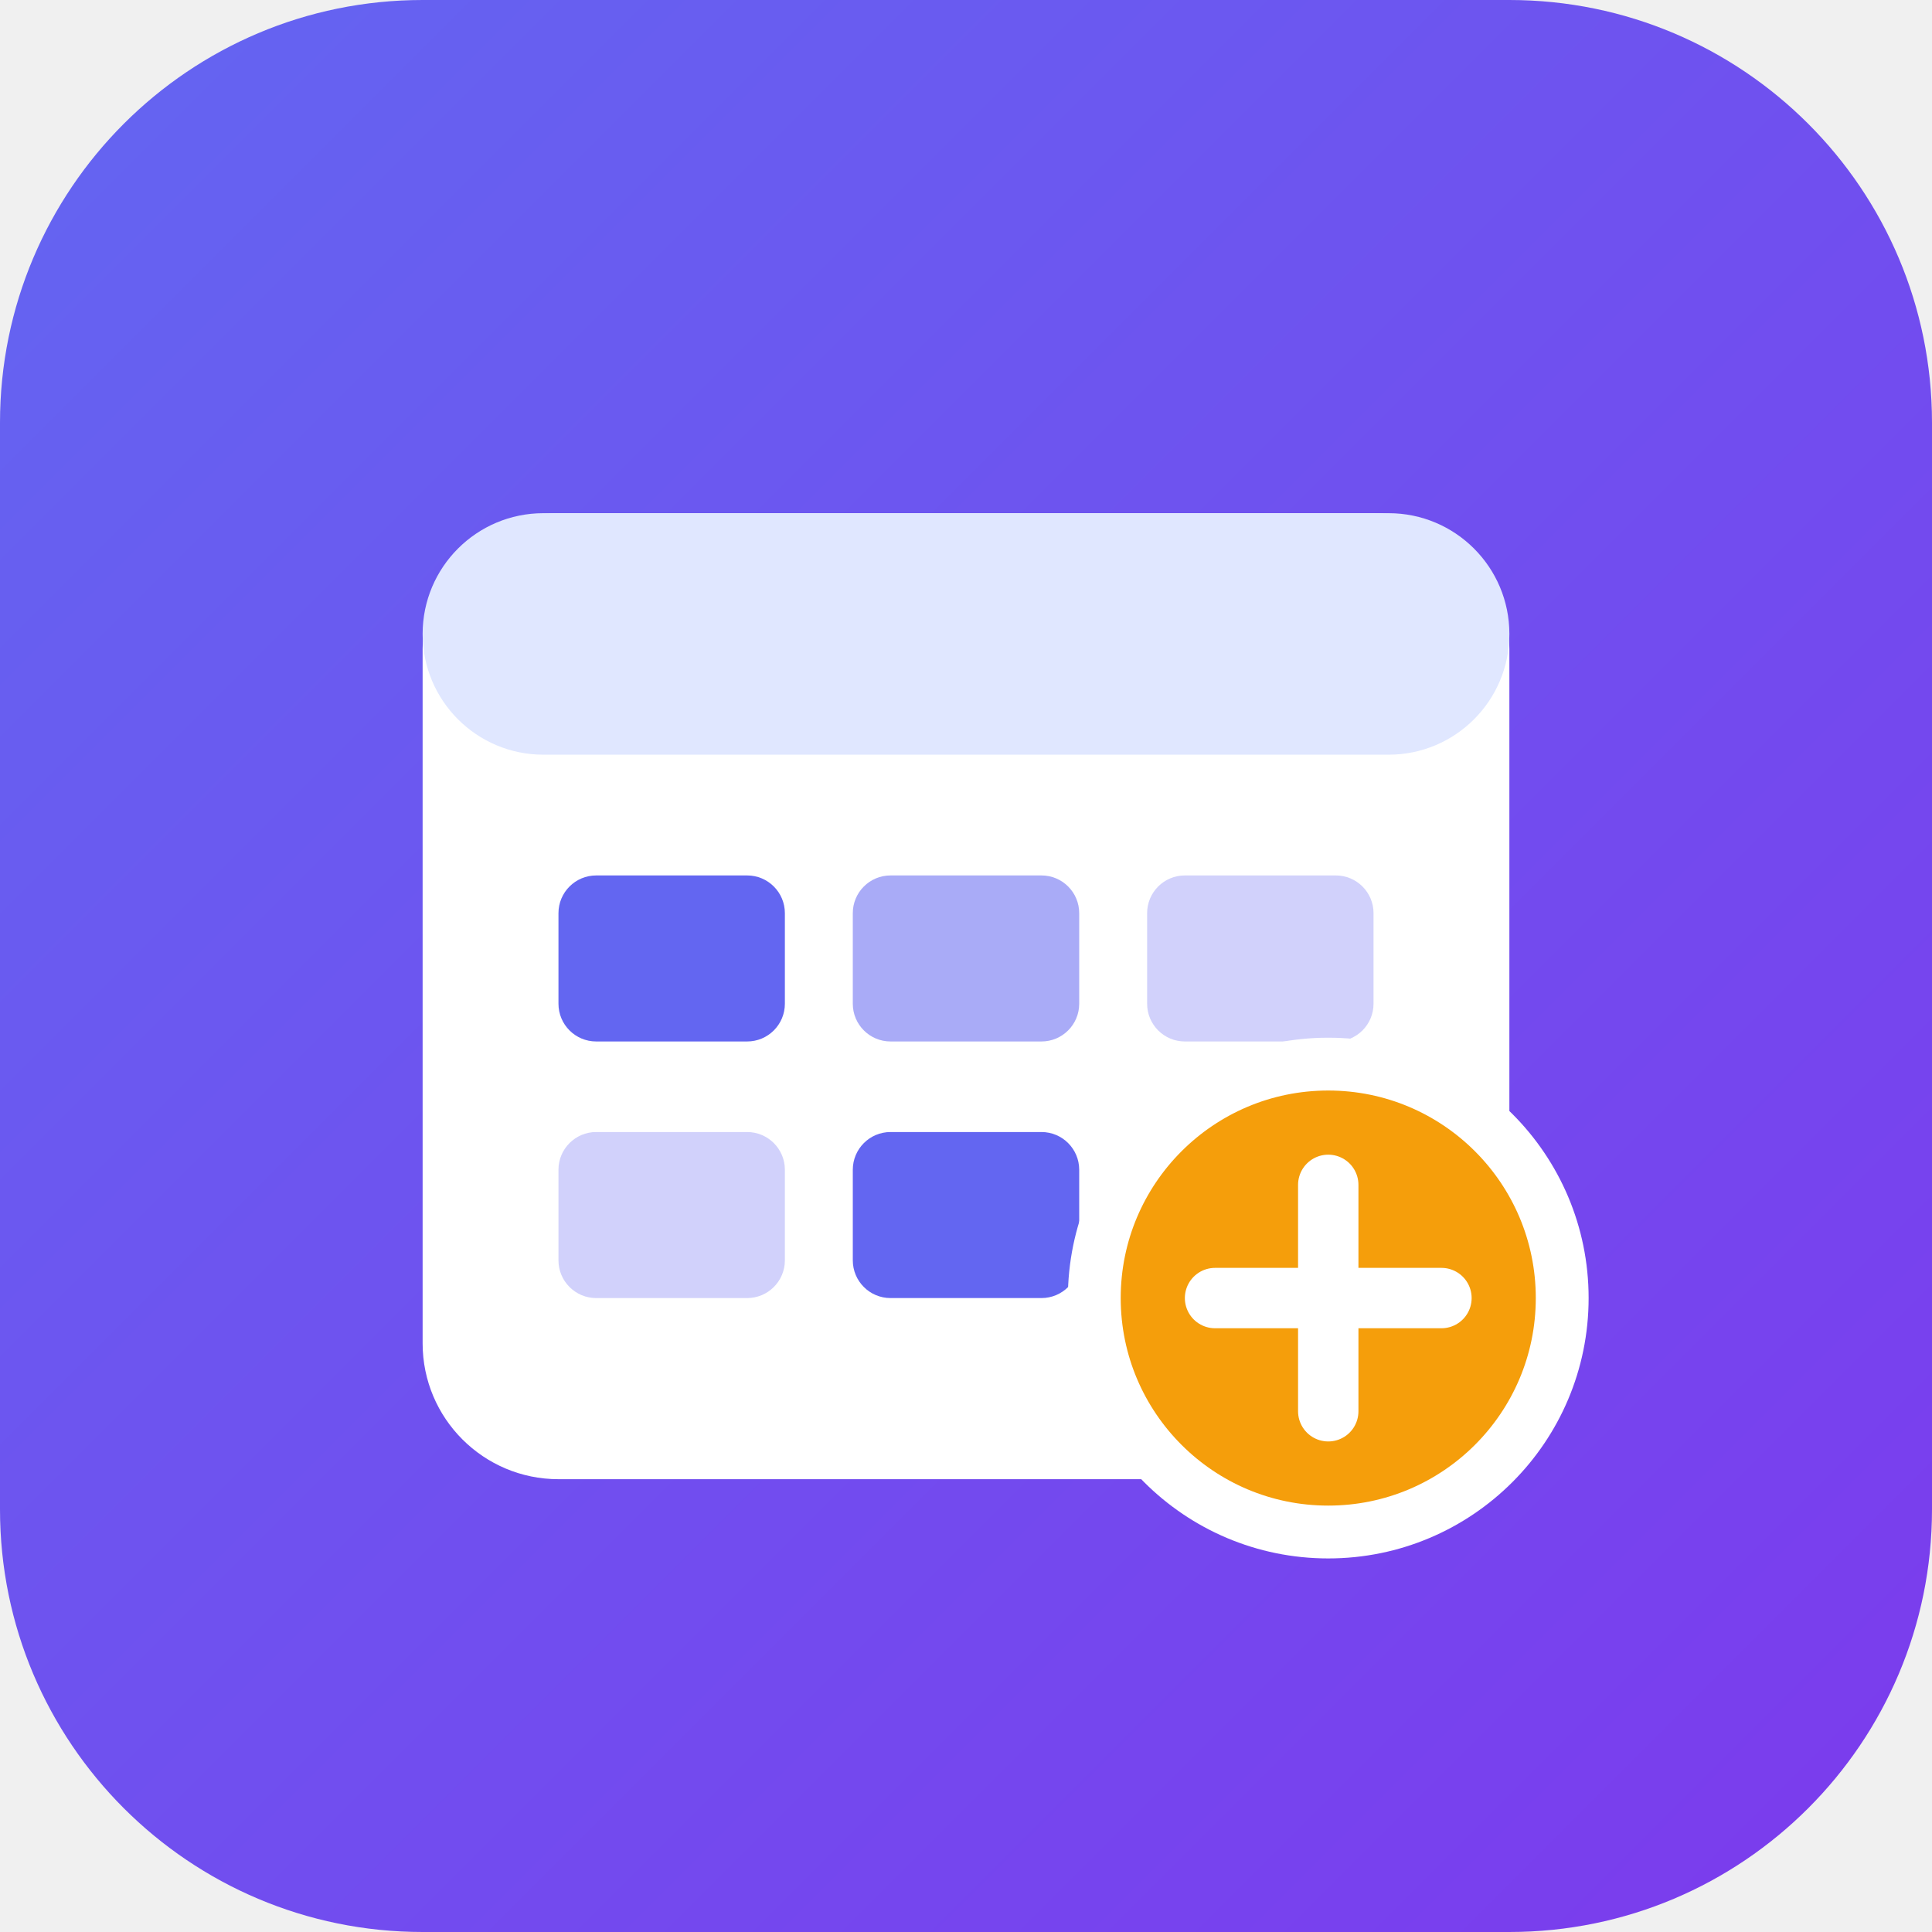
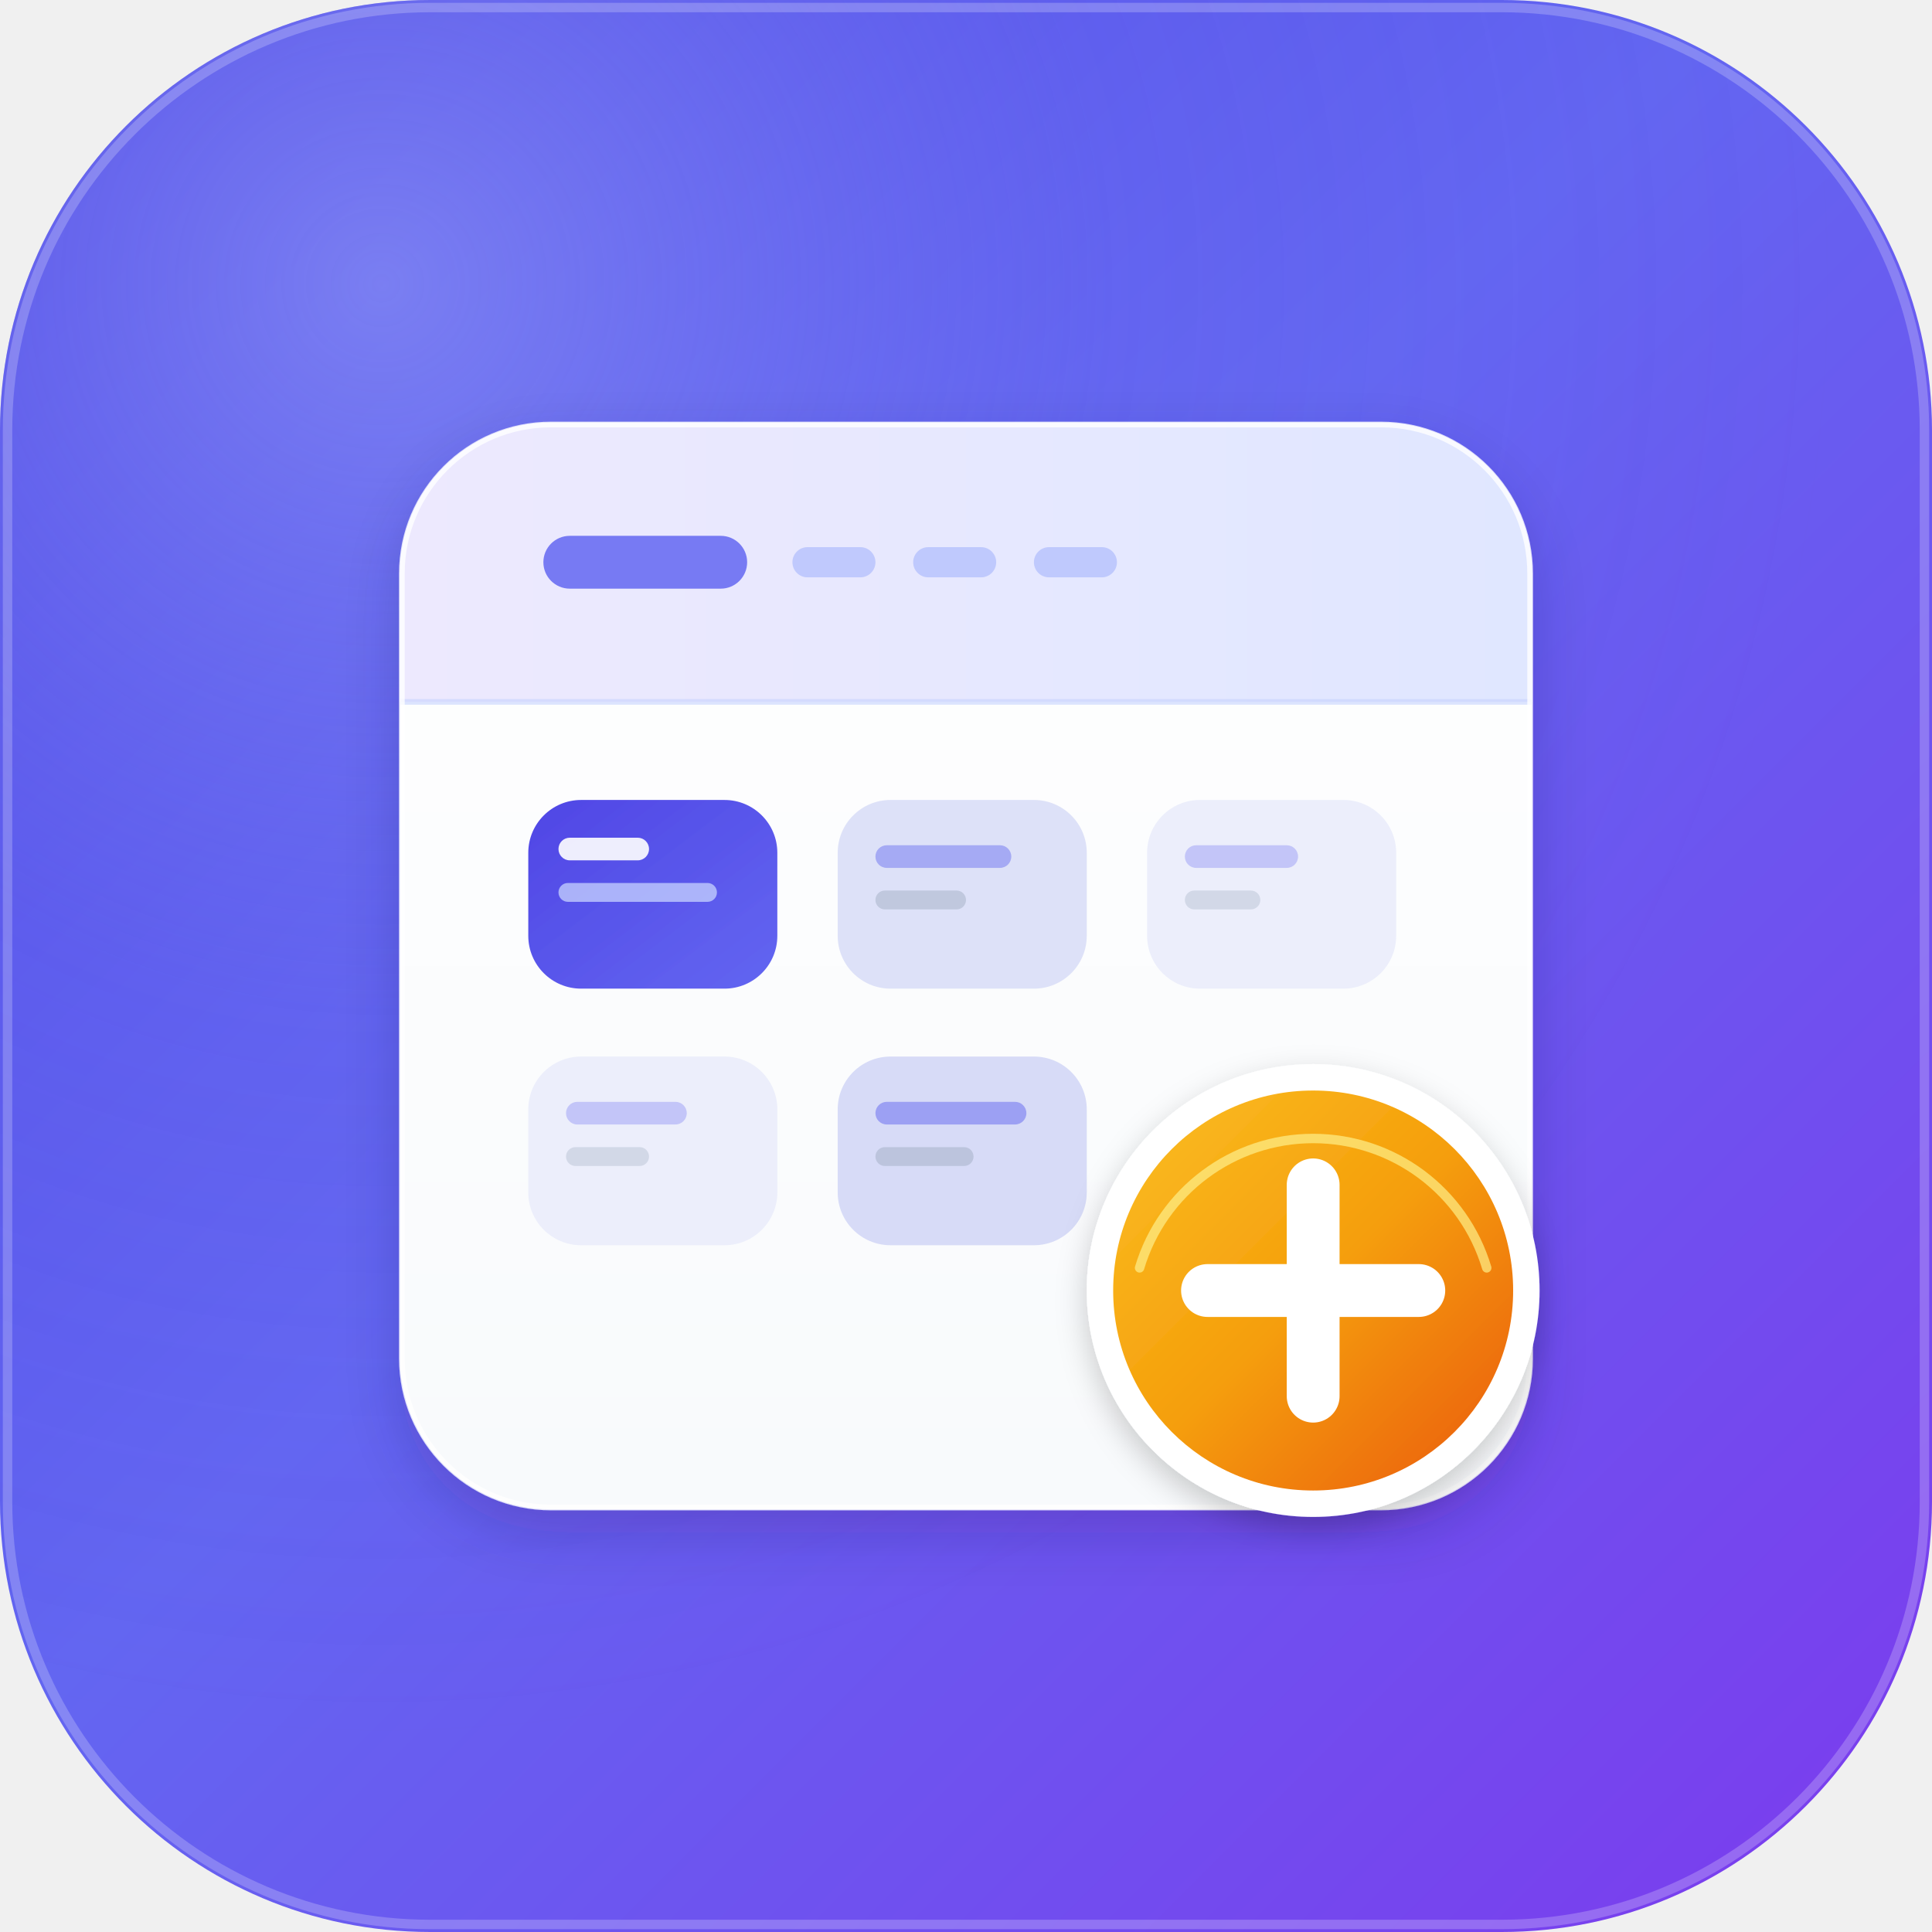
<svg xmlns="http://www.w3.org/2000/svg" viewBox="0 0 512 512">
  <defs>
-     <linearGradient id="g" x1="0" y1="0" x2="1" y2="1">
-       <stop offset="0" stop-color="#6366f1" />
-       <stop offset="1" stop-color="#7c3aed" />
+     <linearGradient id="bp-bg" x1="0%" y1="0%" x2="100%" y2="100%">
+       <stop offset="0%" stop-color="#4f46e5" />
+       <stop offset="45%" stop-color="#6366f1" />
+       <stop offset="100%" stop-color="#7c3aed" />
    </linearGradient>
+     <radialGradient id="bp-glow" cx="20%" cy="15%" r="75%">
+       <stop offset="0%" stop-color="#a5b4fc" stop-opacity="0.45" />
+       <stop offset="50%" stop-color="#818cf8" stop-opacity="0.1" />
+       <stop offset="100%" stop-color="#4f46e5" stop-opacity="0" />
+     </radialGradient>
+     <linearGradient id="bp-card" x1="0%" y1="0%" x2="0%" y2="100%">
+       <stop offset="0%" stop-color="#ffffff" />
+       <stop offset="100%" stop-color="#f8fafc" />
+     </linearGradient>
+     <linearGradient id="bp-header" x1="0%" y1="0%" x2="100%" y2="0%">
+       <stop offset="0%" stop-color="#ede9fe" />
+       <stop offset="100%" stop-color="#e0e7ff" />
+     </linearGradient>
+     <linearGradient id="bp-active" x1="0%" y1="0%" x2="100%" y2="100%">
+       <stop offset="0%" stop-color="#4f46e5" />
+       <stop offset="100%" stop-color="#6366f1" />
+     </linearGradient>
+     <linearGradient id="bp-badge" x1="0%" y1="0%" x2="100%" y2="100%">
+       <stop offset="0%" stop-color="#fbbf24" />
+       <stop offset="50%" stop-color="#f59e0b" />
+       <stop offset="100%" stop-color="#ea580c" />
+     </linearGradient>
+     <filter id="bp-card-shadow" x="-20%" y="-15%" width="140%" height="145%">
+       <feDropShadow dx="0" dy="18" stdDeviation="22" flood-color="#1e1b4b" flood-opacity="0.42" />
+       <feDropShadow dx="0" dy="6" stdDeviation="8" flood-color="#1e1b4b" flood-opacity="0.2" />
+     </filter>
+     <filter id="bp-badge-shadow" x="-30%" y="-30%" width="160%" height="170%">
+       <feDropShadow dx="0" dy="10" stdDeviation="14" flood-color="#7c2d12" flood-opacity="0.38" />
+       <feDropShadow dx="0" dy="3" stdDeviation="4" flood-color="#000000" flood-opacity="0.2" />
+     </filter>
+     <clipPath id="bp-card-clip">
+       <rect x="106" y="112" width="300" height="288" rx="40" />
+     </clipPath>
  </defs>
-   <rect width="512" height="512" rx="112" fill="url(#g)" />
-   <rect x="112" y="136" width="288" height="256" rx="36" fill="#fff" />
-   <rect x="112" y="136" width="288" height="64" rx="32" fill="#e0e7ff" />
-   <g fill="#6366f1">
-     <rect x="148" y="232" width="60" height="44" rx="10" />
-     <rect x="226" y="232" width="60" height="44" rx="10" opacity=".55" />
-     <rect x="304" y="232" width="60" height="44" rx="10" opacity=".3" />
-     <rect x="148" y="300" width="60" height="44" rx="10" opacity=".3" />
-     <rect x="226" y="300" width="60" height="44" rx="10" />
+   <rect width="512" height="512" rx="114" fill="url(#bp-bg)" />
+   <rect width="512" height="512" rx="114" fill="url(#bp-glow)" />
+   <rect x="2" y="2" width="508" height="508" rx="112" fill="none" stroke="#ffffff" stroke-width="2.5" stroke-opacity="0.22" />
+   <g filter="url(#bp-card-shadow)">
+     <rect x="106" y="112" width="300" height="288" rx="40" fill="url(#bp-card)" />
+     <g clip-path="url(#bp-card-clip)">
+       <rect x="106" y="112" width="300" height="74" fill="url(#bp-header)" />
+       <line x1="106" y1="186" x2="406" y2="186" stroke="#c7d2fe" stroke-width="1.5" stroke-opacity="0.6" />
+       <rect x="144" y="142" width="54" height="14" rx="7" fill="#6366f1" fill-opacity="0.85" />
+       <rect x="210" y="145" width="22" height="8" rx="4" fill="#a5b4fc" fill-opacity="0.6" />
+       <rect x="242" y="145" width="22" height="8" rx="4" fill="#a5b4fc" fill-opacity="0.6" />
+       <rect x="274" y="145" width="22" height="8" rx="4" fill="#a5b4fc" fill-opacity="0.6" />
+     </g>
+     <rect x="106.5" y="112.5" width="299" height="287" rx="39.5" fill="none" stroke="#ffffff" stroke-width="1.5" stroke-opacity="0.8" />
+     <rect x="140" y="212" width="66" height="50" rx="14" fill="url(#bp-active)" />
+     <rect x="148" y="222" width="24" height="6" rx="3" fill="#ffffff" fill-opacity="0.9" />
+     <rect x="148" y="234" width="42" height="5" rx="2.5" fill="#c7d2fe" fill-opacity="0.75" />
+     <rect x="222" y="212" width="66" height="50" rx="14" fill="#f1f5f9" />
+     <rect x="222" y="212" width="66" height="50" rx="14" fill="#6366f1" fill-opacity="0.14" />
+     <rect x="232" y="224" width="36" height="6" rx="3" fill="#6366f1" fill-opacity="0.45" />
+     <rect x="232" y="236" width="24" height="5" rx="2.5" fill="#94a3b8" fill-opacity="0.4" />
+     <rect x="304" y="212" width="66" height="50" rx="14" fill="#f8fafc" />
+     <rect x="304" y="212" width="66" height="50" rx="14" fill="#6366f1" fill-opacity="0.08" />
+     <rect x="314" y="224" width="30" height="6" rx="3" fill="#6366f1" fill-opacity="0.3" />
+     <rect x="314" y="236" width="20" height="5" rx="2.5" fill="#94a3b8" fill-opacity="0.3" />
+     <rect x="140" y="280" width="66" height="50" rx="14" fill="#f8fafc" />
+     <rect x="140" y="280" width="66" height="50" rx="14" fill="#6366f1" fill-opacity="0.08" />
+     <rect x="150" y="292" width="32" height="6" rx="3" fill="#6366f1" fill-opacity="0.3" />
+     <rect x="150" y="304" width="22" height="5" rx="2.5" fill="#94a3b8" fill-opacity="0.3" />
+     <rect x="222" y="280" width="66" height="50" rx="14" fill="#f1f5f9" />
+     <rect x="222" y="280" width="66" height="50" rx="14" fill="#6366f1" fill-opacity="0.18" />
+     <rect x="232" y="292" width="40" height="6" rx="3" fill="#6366f1" fill-opacity="0.5" />
+     <rect x="232" y="304" width="26" height="5" rx="2.5" fill="#94a3b8" fill-opacity="0.4" />
  </g>
-   <circle cx="352" cy="344" r="62" fill="#f59e0b" stroke="#fff" stroke-width="14" />
-   <path d="M352 314v60M322 344h60" stroke="#fff" stroke-width="16" stroke-linecap="round" />
+   <g filter="url(#bp-badge-shadow)">
+     <circle cx="348" cy="342" r="60" fill="#ffffff" />
+     <circle cx="348" cy="342" r="53" fill="url(#bp-badge)" />
+     <path d="M 302 336 A 48 48 0 0 1 394 336" fill="none" stroke="#fef08a" stroke-width="2.5" stroke-linecap="round" stroke-opacity="0.7" />
+     <path d="M348 314 V370 M320 342 H376" stroke="#ffffff" stroke-width="14" stroke-linecap="round" />
+   </g>
</svg>
